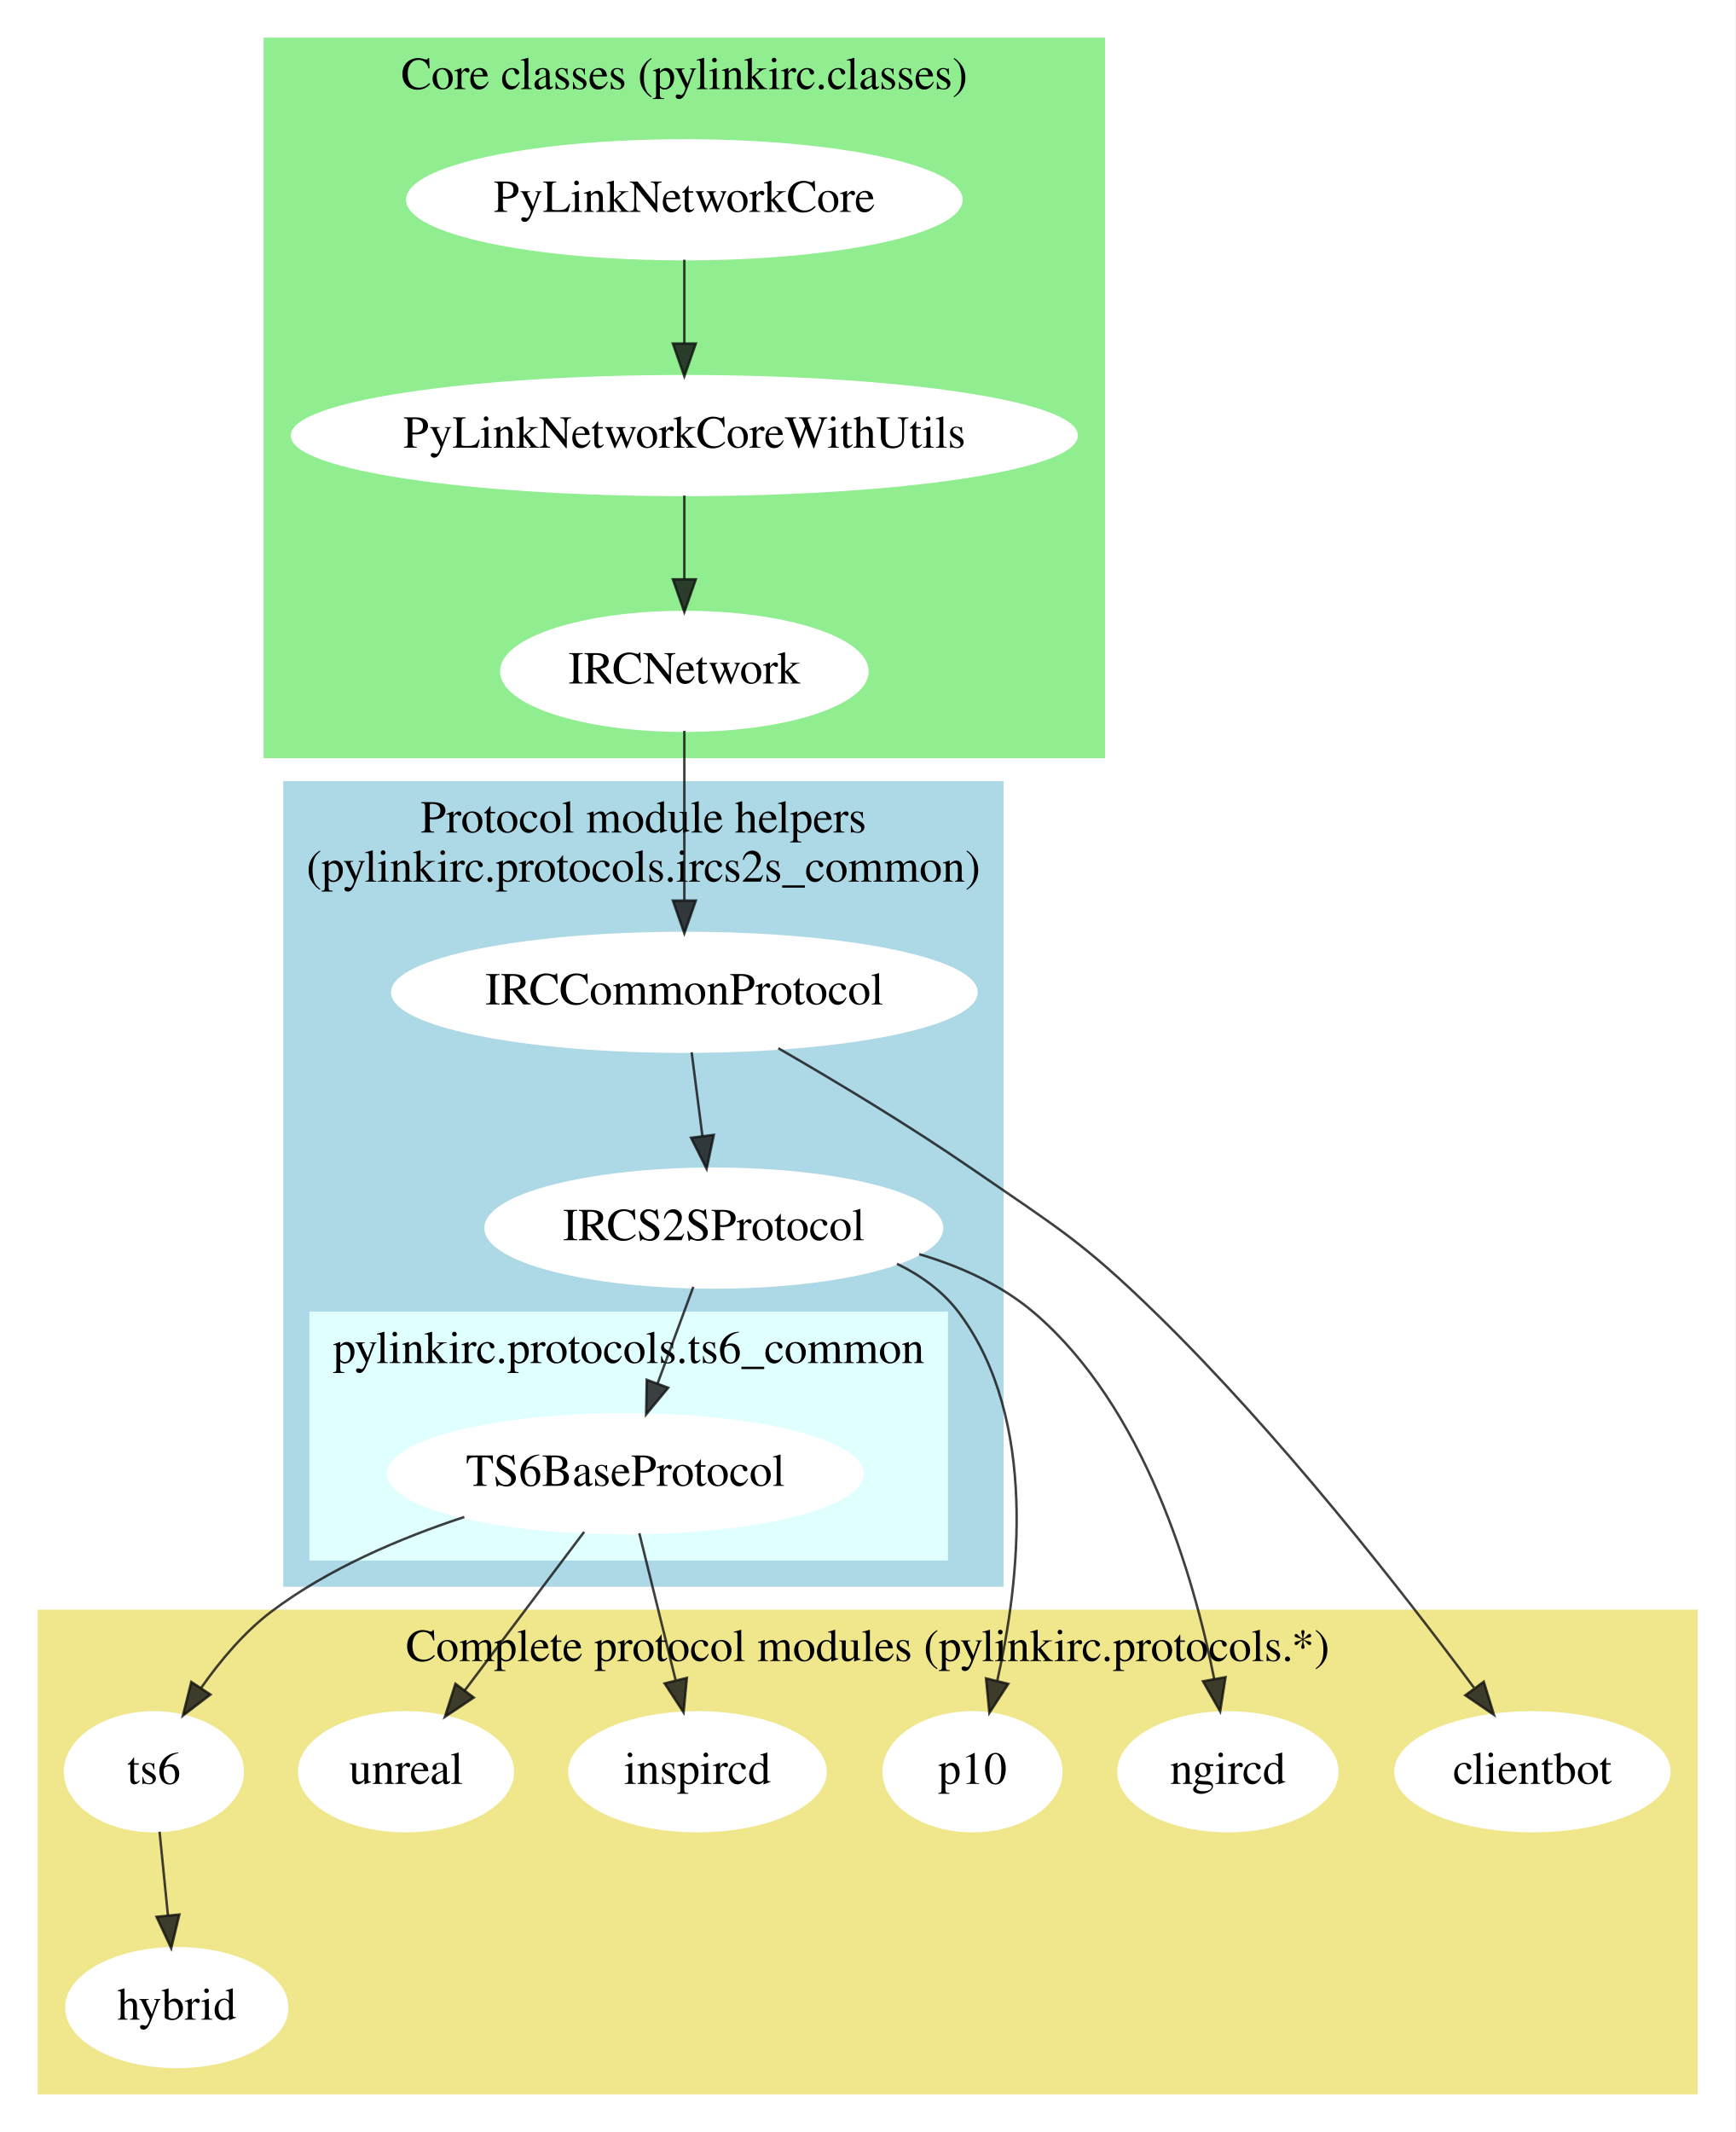
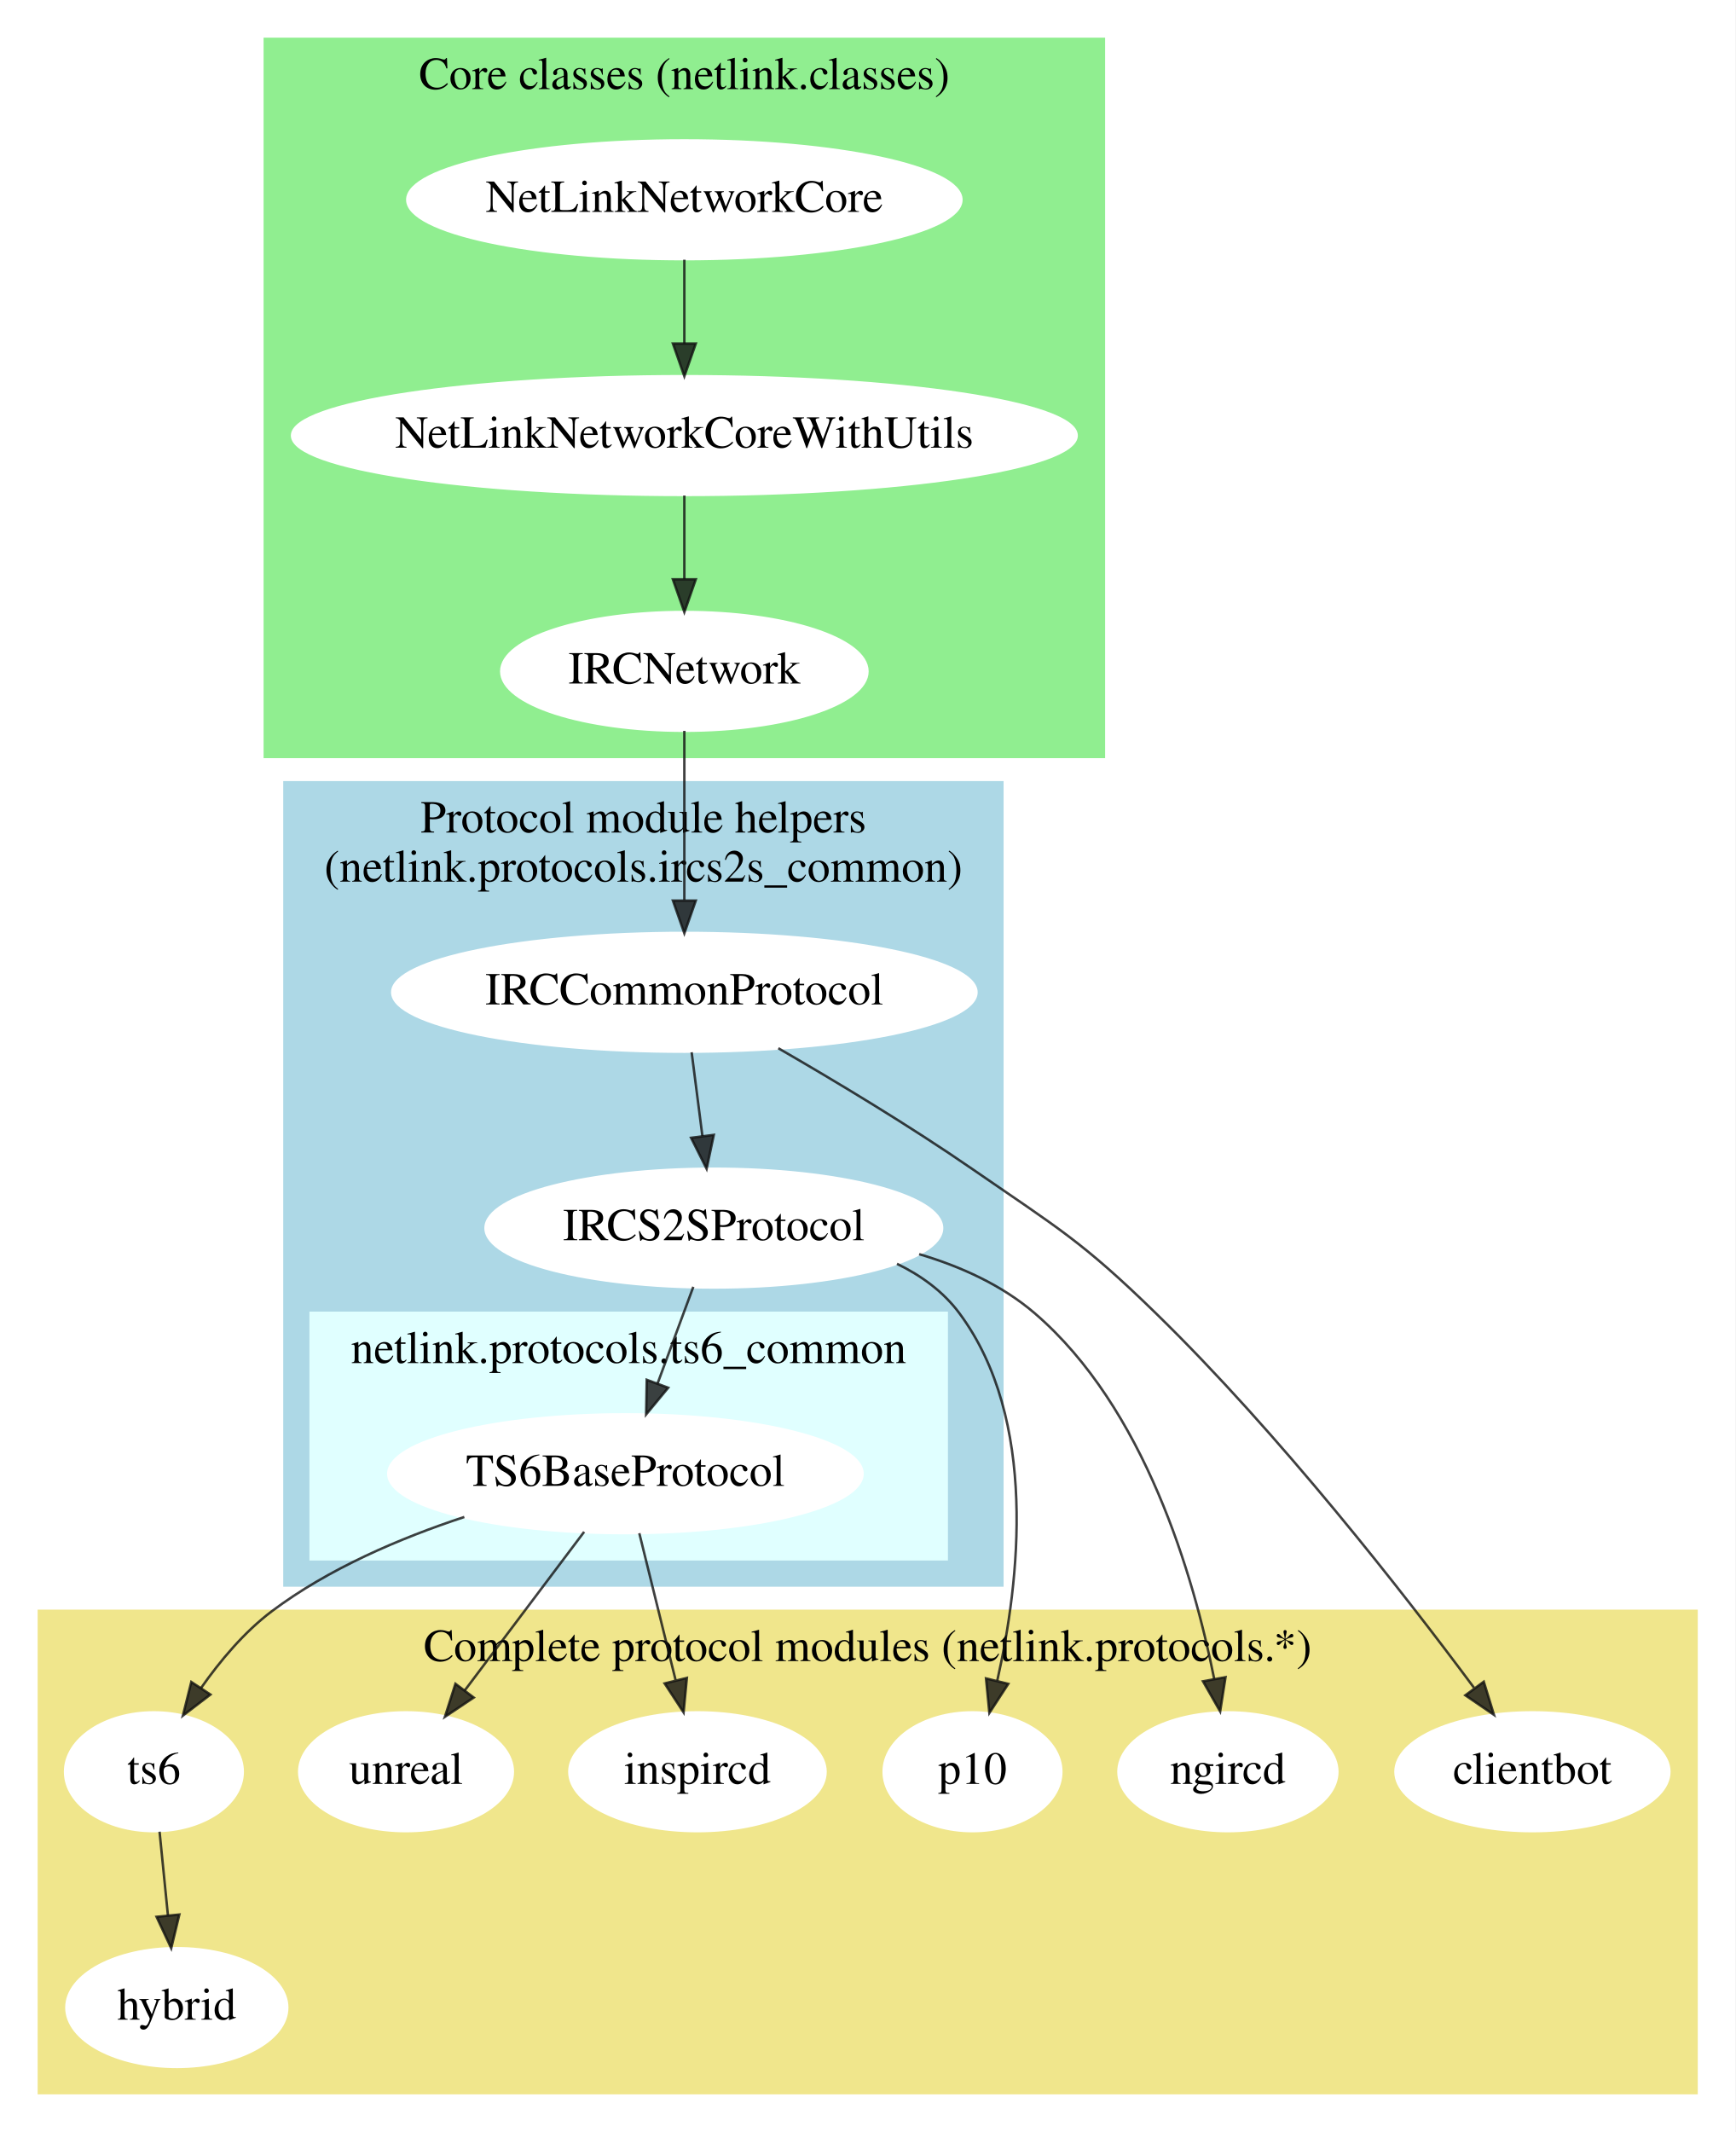
<svg xmlns="http://www.w3.org/2000/svg" width="530pt" height="651pt" viewBox="0.00 0.00 530.00 651.00">
  <g id="graph0" class="graph" transform="scale(1 1) rotate(0) translate(4 647)">
    <polygon fill="white" stroke="none" points="-4,4 -4,-647 526,-647 526,4 -4,4" />
    <g id="clust1" class="cluster">
      <polygon fill="#90ee90" stroke="#90ee90" points="77,-416 77,-635 333,-635 333,-416 77,-416" />
-       <text text-anchor="middle" x="205" y="-619.8" font-family="Times,serif" font-size="14.00">Core classes (pylinkirc.classes)</text>
+       <text text-anchor="middle" x="205" y="-619.8" font-family="Times,serif" font-size="14.00">Core classes (netlink.classes)</text>
    </g>
    <g id="clust2" class="cluster">
      <polygon fill="lightblue" stroke="lightblue" points="83,-163 83,-408 302,-408 302,-163 83,-163" />
      <text text-anchor="middle" x="192.5" y="-392.8" font-family="Times,serif" font-size="14.00">Protocol module helpers</text>
-       <text text-anchor="middle" x="192.5" y="-377.8" font-family="Times,serif" font-size="14.00">(pylinkirc.protocols.ircs2s_common)</text>
+       <text text-anchor="middle" x="192.5" y="-377.8" font-family="Times,serif" font-size="14.00">(netlink.protocols.ircs2s_common)</text>
    </g>
    <g id="clust3" class="cluster">
      <polygon fill="lightcyan" stroke="lightcyan" points="91,-171 91,-246 285,-246 285,-171 91,-171" />
-       <text text-anchor="middle" x="188" y="-230.8" font-family="Times,serif" font-size="14.00">pylinkirc.protocols.ts6_common</text>
+       <text text-anchor="middle" x="188" y="-230.8" font-family="Times,serif" font-size="14.00">netlink.protocols.ts6_common</text>
    </g>
    <g id="clust4" class="cluster">
      <polygon fill="khaki" stroke="khaki" points="8,-8 8,-155 514,-155 514,-8 8,-8" />
-       <text text-anchor="middle" x="261" y="-139.8" font-family="Times,serif" font-size="14.00">Complete protocol modules (pylinkirc.protocols.*)</text>
+       <text text-anchor="middle" x="261" y="-139.8" font-family="Times,serif" font-size="14.00">Complete protocol modules (netlink.protocols.*)</text>
    </g>
    <g id="node1" class="node">
      <ellipse fill="white" stroke="white" cx="205" cy="-586" rx="84.485" ry="18" />
-       <text text-anchor="middle" x="205" y="-582.3" font-family="Times,serif" font-size="14.00">PyLinkNetworkCore</text>
+       <text text-anchor="middle" x="205" y="-582.3" font-family="Times,serif" font-size="14.00">NetLinkNetworkCore</text>
    </g>
    <g id="node2" class="node">
      <ellipse fill="white" stroke="white" cx="205" cy="-514" rx="119.679" ry="18" />
-       <text text-anchor="middle" x="205" y="-510.3" font-family="Times,serif" font-size="14.00">PyLinkNetworkCoreWithUtils</text>
+       <text text-anchor="middle" x="205" y="-510.3" font-family="Times,serif" font-size="14.00">NetLinkNetworkCoreWithUtils</text>
    </g>
    <g id="edge1" class="edge">
      <path fill="none" stroke="#111111" stroke-width="0.75" stroke-opacity="0.8" d="M205,-567.697C205,-559.983 205,-550.712 205,-542.112" />
      <polygon fill="#111111" fill-opacity="0.8" stroke="#111111" stroke-width="0.75" stroke-opacity="0.8" points="208.5,-542.104 205,-532.104 201.5,-542.104 208.5,-542.104" />
    </g>
    <g id="node3" class="node">
      <ellipse fill="white" stroke="white" cx="205" cy="-442" rx="55.79" ry="18" />
      <text text-anchor="middle" x="205" y="-438.3" font-family="Times,serif" font-size="14.00">IRCNetwork</text>
    </g>
    <g id="edge2" class="edge">
      <path fill="none" stroke="#111111" stroke-width="0.75" stroke-opacity="0.8" d="M205,-495.697C205,-487.983 205,-478.712 205,-470.112" />
      <polygon fill="#111111" fill-opacity="0.8" stroke="#111111" stroke-width="0.75" stroke-opacity="0.8" points="208.5,-470.104 205,-460.104 201.5,-470.104 208.5,-470.104" />
    </g>
    <g id="node4" class="node">
      <ellipse fill="white" stroke="white" cx="205" cy="-344" rx="89.084" ry="18" />
      <text text-anchor="middle" x="205" y="-340.3" font-family="Times,serif" font-size="14.00">IRCCommonProtocol</text>
    </g>
    <g id="edge3" class="edge">
      <path fill="none" stroke="#111111" stroke-width="0.75" stroke-opacity="0.8" d="M205,-423.837C205,-409.503 205,-388.807 205,-372.216" />
      <polygon fill="#111111" fill-opacity="0.8" stroke="#111111" stroke-width="0.75" stroke-opacity="0.8" points="208.5,-372.014 205,-362.014 201.5,-372.014 208.5,-372.014" />
    </g>
    <g id="node5" class="node">
      <ellipse fill="white" stroke="white" cx="214" cy="-272" rx="69.588" ry="18" />
      <text text-anchor="middle" x="214" y="-268.3" font-family="Times,serif" font-size="14.00">IRCS2SProtocol</text>
    </g>
    <g id="edge4" class="edge">
      <path fill="none" stroke="#111111" stroke-width="0.75" stroke-opacity="0.8" d="M207.225,-325.697C208.217,-317.983 209.408,-308.712 210.514,-300.112" />
      <polygon fill="#111111" fill-opacity="0.8" stroke="#111111" stroke-width="0.75" stroke-opacity="0.8" points="213.997,-300.469 211.801,-290.104 207.054,-299.576 213.997,-300.469" />
    </g>
    <g id="node13" class="node">
      <ellipse fill="white" stroke="white" cx="464" cy="-106" rx="41.693" ry="18" />
      <text text-anchor="middle" x="464" y="-102.3" font-family="Times,serif" font-size="14.00">clientbot</text>
    </g>
    <g id="edge12" class="edge">
      <path fill="none" stroke="#111111" stroke-width="0.75" stroke-opacity="0.8" d="M233.699,-326.923C251.178,-316.837 273.771,-303.27 293,-290 319.052,-272.023 326.338,-268.098 349,-246 386.799,-209.142 424.679,-160.559 446.146,-131.67" />
      <polygon fill="#111111" fill-opacity="0.8" stroke="#111111" stroke-width="0.75" stroke-opacity="0.8" points="449.147,-133.498 452.263,-123.372 443.512,-129.345 449.147,-133.498" />
    </g>
    <g id="node6" class="node">
      <ellipse fill="white" stroke="white" cx="187" cy="-197" rx="72.287" ry="18" />
      <text text-anchor="middle" x="187" y="-193.3" font-family="Times,serif" font-size="14.00">TS6BaseProtocol</text>
    </g>
    <g id="edge5" class="edge">
      <path fill="none" stroke="#111111" stroke-width="0.75" stroke-opacity="0.8" d="M207.738,-254.069C204.49,-245.287 200.448,-234.36 196.798,-224.49" />
      <polygon fill="#111111" fill-opacity="0.8" stroke="#111111" stroke-width="0.75" stroke-opacity="0.8" points="200.073,-223.257 193.322,-215.092 193.508,-225.685 200.073,-223.257" />
    </g>
    <g id="node7" class="node">
      <ellipse fill="white" stroke="white" cx="293" cy="-106" rx="27" ry="18" />
      <text text-anchor="middle" x="293" y="-102.3" font-family="Times,serif" font-size="14.00">p10</text>
    </g>
    <g id="edge6" class="edge">
      <path fill="none" stroke="#111111" stroke-width="0.75" stroke-opacity="0.8" d="M269.936,-261.101C277.361,-257.496 284.089,-252.611 289,-246 313.082,-213.582 307.4,-164.181 300.569,-133.833" />
      <polygon fill="#111111" fill-opacity="0.8" stroke="#111111" stroke-width="0.75" stroke-opacity="0.8" points="303.928,-132.834 298.152,-123.952 297.129,-134.497 303.928,-132.834" />
    </g>
    <g id="node8" class="node">
      <ellipse fill="white" stroke="white" cx="371" cy="-106" rx="33.295" ry="18" />
      <text text-anchor="middle" x="371" y="-102.3" font-family="Times,serif" font-size="14.00">ngircd</text>
    </g>
    <g id="edge7" class="edge">
      <path fill="none" stroke="#111111" stroke-width="0.75" stroke-opacity="0.8" d="M276.712,-264.047C289.461,-260.278 302.009,-254.58 312,-246 345.593,-217.151 360.541,-165.861 366.824,-134.301" />
      <polygon fill="#111111" fill-opacity="0.8" stroke="#111111" stroke-width="0.75" stroke-opacity="0.8" points="370.276,-134.882 368.637,-124.415 363.391,-133.62 370.276,-134.882" />
    </g>
    <g id="node9" class="node">
      <ellipse fill="white" stroke="white" cx="43" cy="-106" rx="27" ry="18" />
      <text text-anchor="middle" x="43" y="-102.3" font-family="Times,serif" font-size="14.00">ts6</text>
    </g>
    <g id="edge8" class="edge">
      <path fill="none" stroke="#111111" stroke-width="0.75" stroke-opacity="0.8" d="M137.801,-183.792C118.234,-177.355 96.308,-168.023 79,-155 70.598,-148.678 63.225,-139.88 57.376,-131.54" />
      <polygon fill="#111111" fill-opacity="0.8" stroke="#111111" stroke-width="0.75" stroke-opacity="0.8" points="60.271,-129.572 51.853,-123.138 54.422,-133.417 60.271,-129.572" />
    </g>
    <g id="node11" class="node">
      <ellipse fill="white" stroke="white" cx="209" cy="-106" rx="38.993" ry="18" />
      <text text-anchor="middle" x="209" y="-102.3" font-family="Times,serif" font-size="14.00">inspircd</text>
    </g>
    <g id="edge10" class="edge">
      <path fill="none" stroke="#111111" stroke-width="0.75" stroke-opacity="0.8" d="M191.242,-178.84C194.377,-166.158 198.707,-148.64 202.307,-134.077" />
      <polygon fill="#111111" fill-opacity="0.8" stroke="#111111" stroke-width="0.75" stroke-opacity="0.8" points="205.769,-134.655 204.771,-124.107 198.974,-132.975 205.769,-134.655" />
    </g>
    <g id="node12" class="node">
      <ellipse fill="white" stroke="white" cx="120" cy="-106" rx="32.494" ry="18" />
      <text text-anchor="middle" x="120" y="-102.3" font-family="Times,serif" font-size="14.00">unreal</text>
    </g>
    <g id="edge11" class="edge">
      <path fill="none" stroke="#111111" stroke-width="0.75" stroke-opacity="0.8" d="M174.398,-179.26C164.099,-165.579 149.413,-146.071 137.895,-130.772" />
      <polygon fill="#111111" fill-opacity="0.8" stroke="#111111" stroke-width="0.75" stroke-opacity="0.8" points="140.682,-128.653 131.871,-122.769 135.089,-132.863 140.682,-128.653" />
    </g>
    <g id="node10" class="node">
      <ellipse fill="white" stroke="white" cx="50" cy="-34" rx="33.595" ry="18" />
      <text text-anchor="middle" x="50" y="-30.3" font-family="Times,serif" font-size="14.00">hybrid</text>
    </g>
    <g id="edge9" class="edge">
      <path fill="none" stroke="#111111" stroke-width="0.75" stroke-opacity="0.8" d="M44.73,-87.697C45.502,-79.983 46.429,-70.713 47.289,-62.112" />
      <polygon fill="#111111" fill-opacity="0.8" stroke="#111111" stroke-width="0.75" stroke-opacity="0.8" points="50.777,-62.403 48.29,-52.104 43.812,-61.706 50.777,-62.403" />
    </g>
  </g>
</svg>
